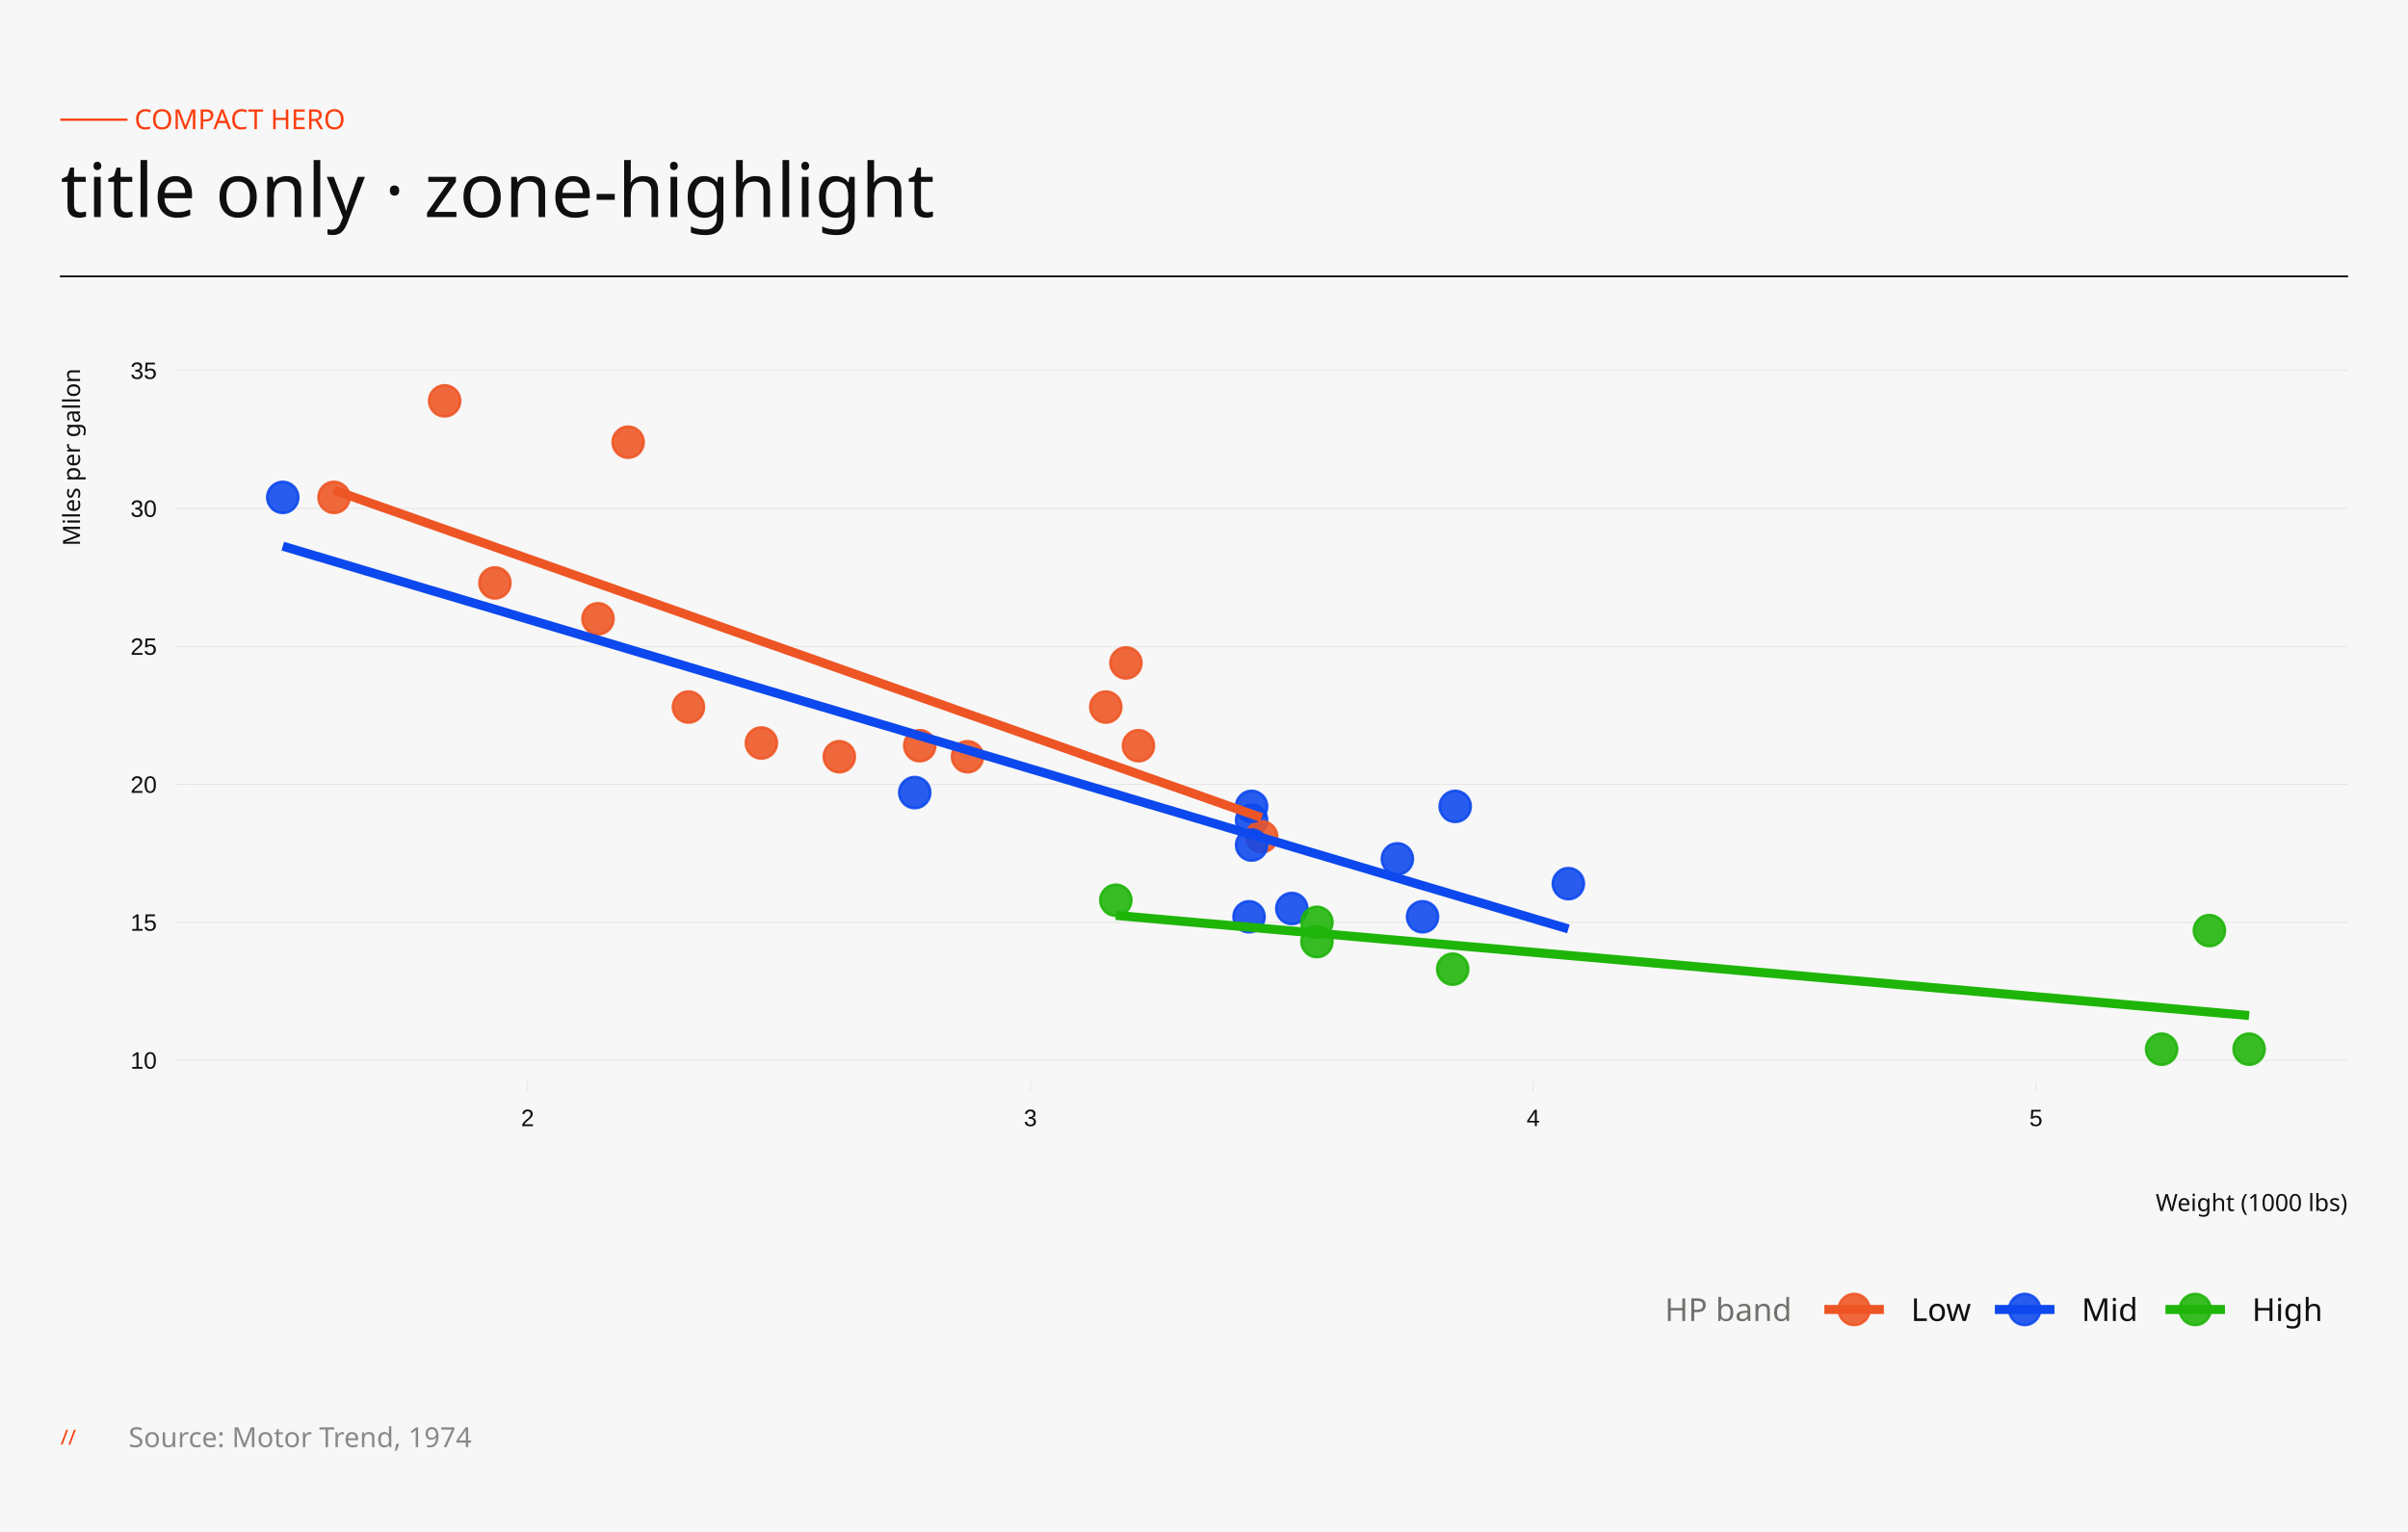
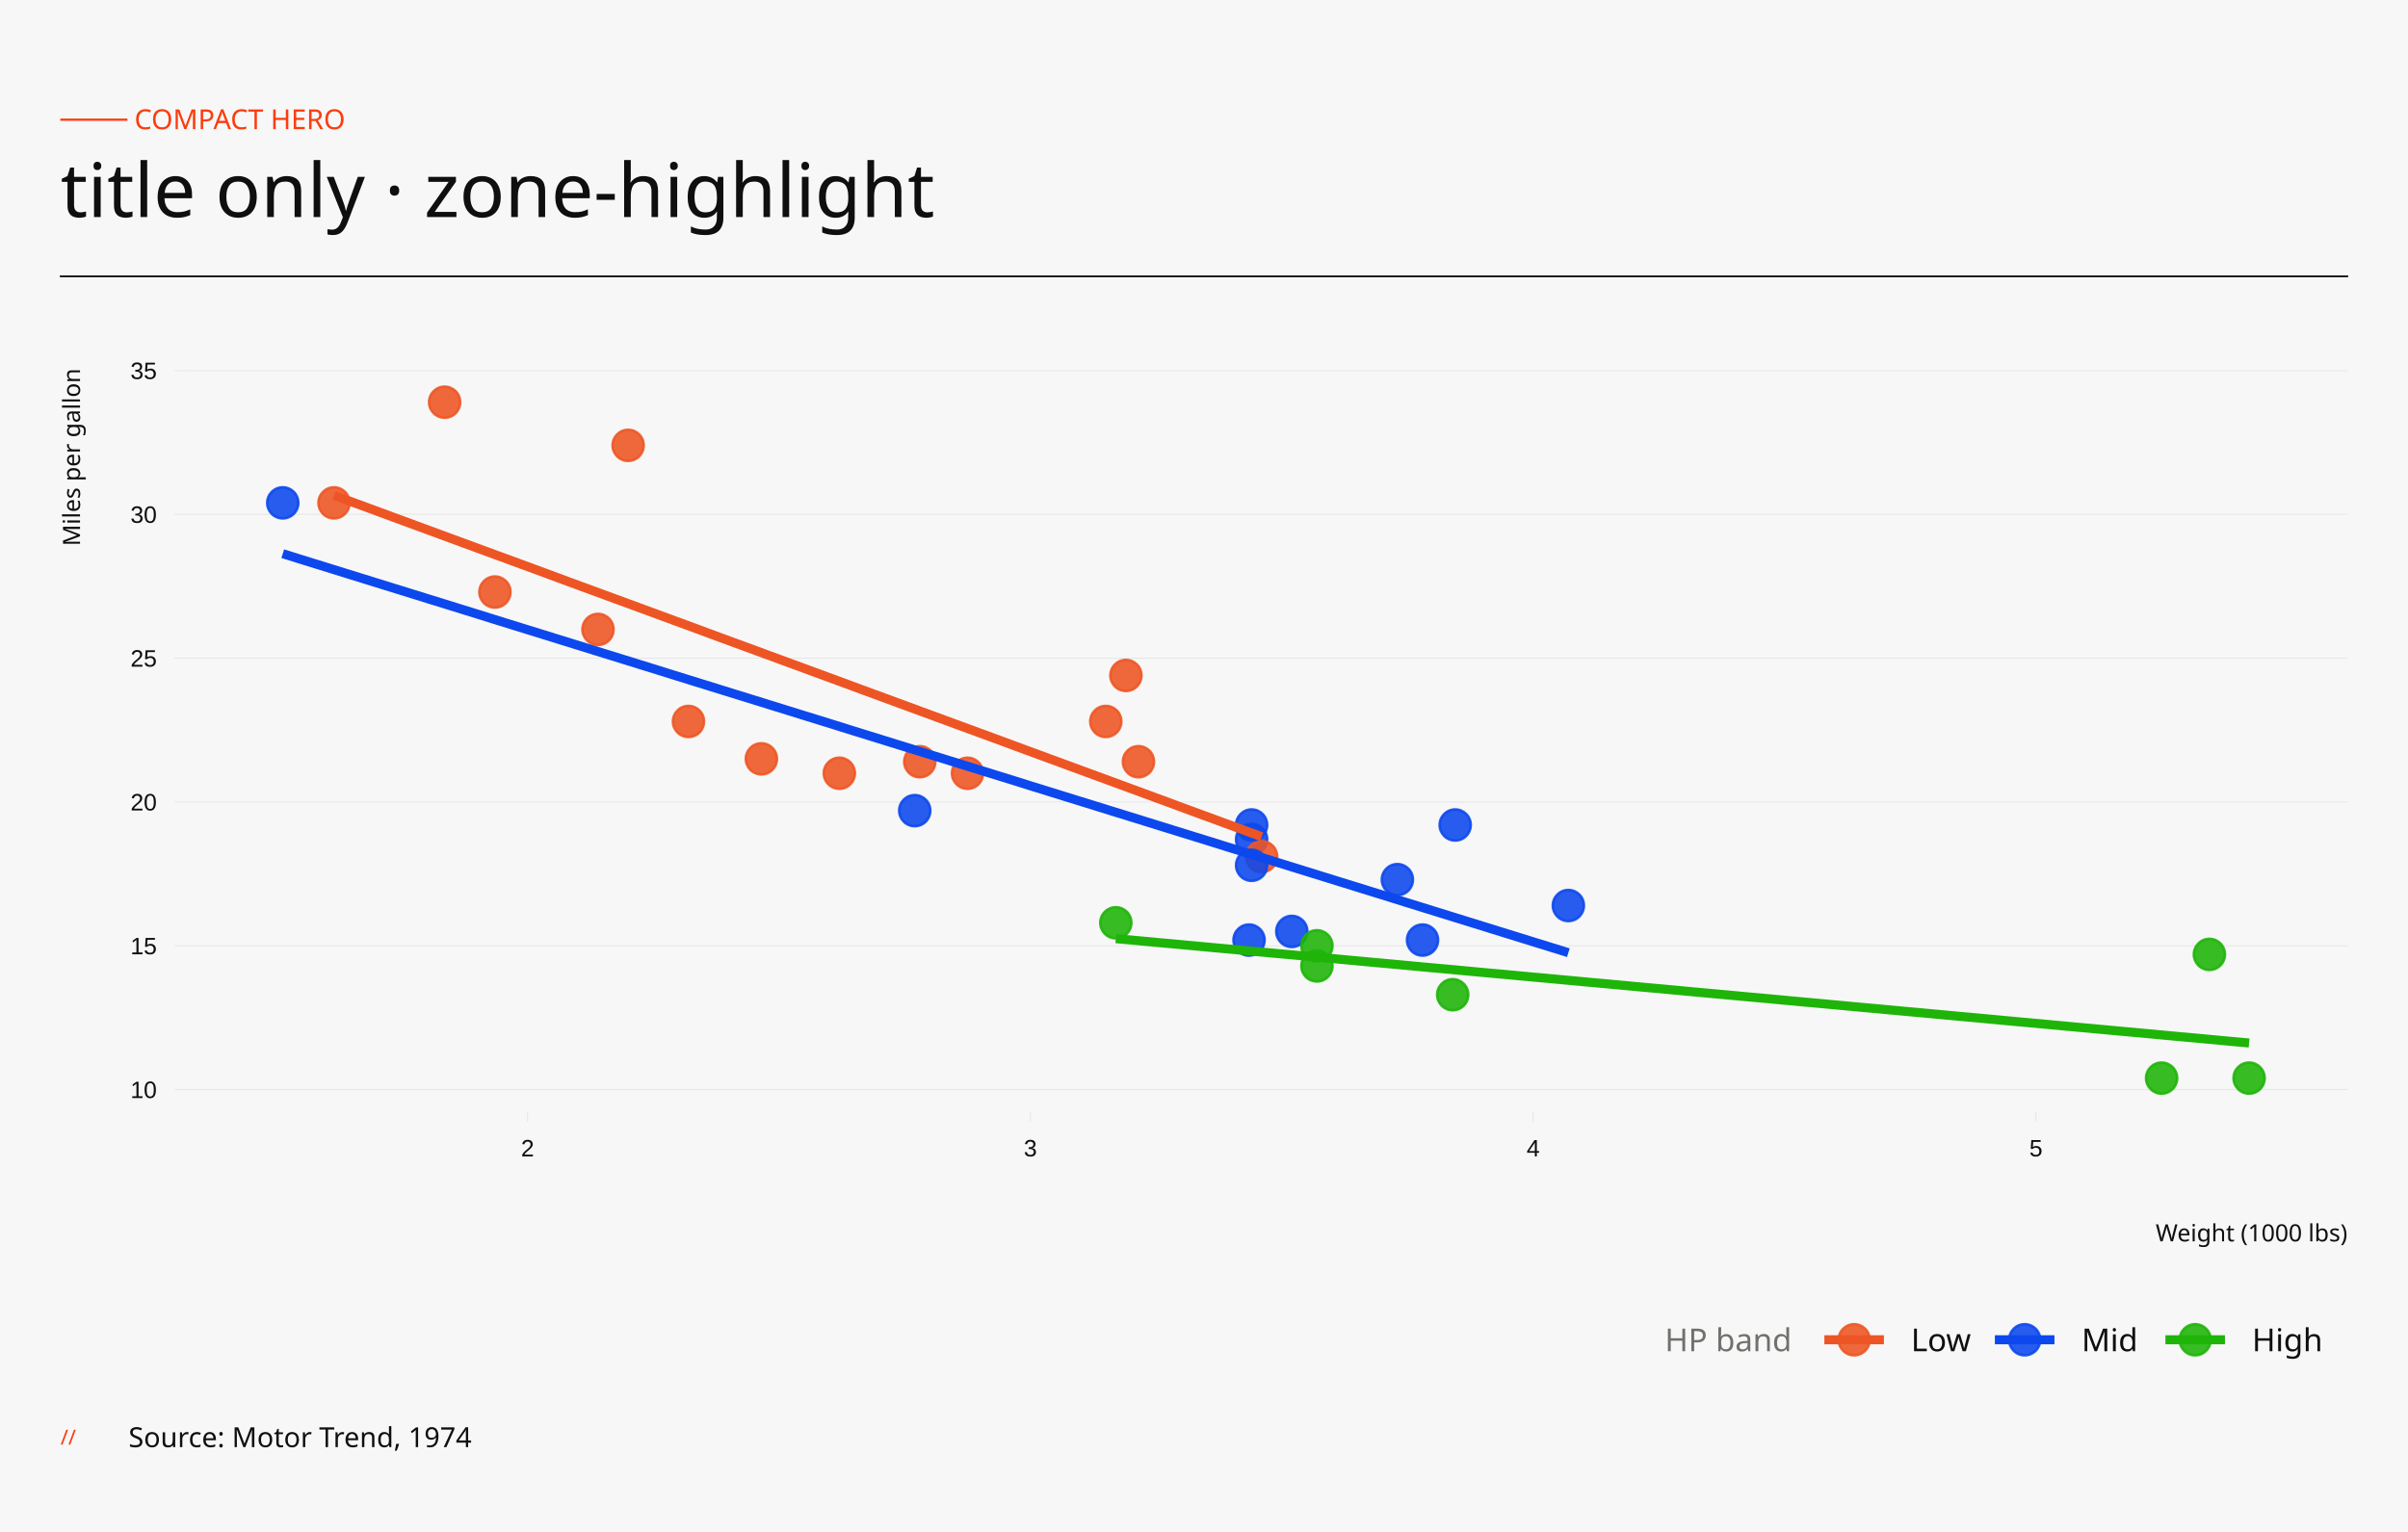
<svg xmlns="http://www.w3.org/2000/svg" width="396.00pt" height="252.00pt" viewBox="0 0 396.00 252.00">
  <g class="svglite">
    <defs>
      <style type="text/css">
    .svglite line, .svglite polyline, .svglite polygon, .svglite path, .svglite rect, .svglite circle {
      fill: none;
      stroke: #000000;
      stroke-linecap: round;
      stroke-linejoin: round;
      stroke-miterlimit: 10.00;
    }
    .svglite text {
      white-space: pre;
    }
    .svglite g.glyphgroup path {
      fill: inherit;
      stroke: none;
    }
  </style>
    </defs>
    <rect width="100%" height="100%" style="stroke: none; fill: none;" />
    <defs>
      <clipPath id="cpMC4wMHwzOTYuMDB8MC4wMHwyNTIuMDA=">
        <rect x="0.00" y="0.00" width="396.00" height="252.00" />
      </clipPath>
    </defs>
    <g clip-path="url(#cpMC4wMHwzOTYuMDB8MC4wMHwyNTIuMDA=)">
      <rect x="0.00" y="0.00" width="396.00" height="252.00" style="stroke-width: 0.63; stroke: none; fill: #F7F7F7;" />
    </g>
    <defs>
-       <clipPath id="cpMzAuMzN8Mzg2LjA0fDYwLjYwfDE3Ny45Mw==">
-         <rect x="30.33" y="60.60" width="355.71" height="117.32" />
+       <clipPath id="cpMzAuMzN8Mzg2LjA0fDYwLjYwfDE4Mi45MQ==">
+         <rect x="30.33" y="60.60" width="355.71" height="122.30" />
      </clipPath>
    </defs>
-     <g clip-path="url(#cpMzAuMzN8Mzg2LjA0fDYwLjYwfDE3Ny45Mw==)">
-       <rect x="30.33" y="60.60" width="355.71" height="117.32" style="stroke-width: 0.63; stroke: none; fill: #F7F7F7;" />
-       <polyline points="30.33,174.41 386.04,174.41 " style="stroke-width: 0.15; stroke: #E4E4E4; stroke-linecap: butt;" />
-       <polyline points="30.33,151.72 386.04,151.72 " style="stroke-width: 0.15; stroke: #E4E4E4; stroke-linecap: butt;" />
-       <polyline points="30.33,129.02 386.04,129.02 " style="stroke-width: 0.15; stroke: #E4E4E4; stroke-linecap: butt;" />
-       <polyline points="30.33,106.33 386.04,106.33 " style="stroke-width: 0.15; stroke: #E4E4E4; stroke-linecap: butt;" />
-       <polyline points="30.33,83.64 386.04,83.64 " style="stroke-width: 0.15; stroke: #E4E4E4; stroke-linecap: butt;" />
-       <polyline points="30.33,60.94 386.04,60.94 " style="stroke-width: 0.15; stroke: #E4E4E4; stroke-linecap: butt;" />
-       <circle cx="138.03" cy="124.48" r="2.56" style="stroke-width: 0.42; stroke: #EE5524; stroke-opacity: 0.88; fill: #EE5524; fill-opacity: 0.88;" />
-       <circle cx="159.11" cy="124.48" r="2.56" style="stroke-width: 0.42; stroke: #EE5524; stroke-opacity: 0.88; fill: #EE5524; fill-opacity: 0.88;" />
-       <circle cx="113.22" cy="116.31" r="2.56" style="stroke-width: 0.42; stroke: #EE5524; stroke-opacity: 0.88; fill: #EE5524; fill-opacity: 0.88;" />
-       <circle cx="187.22" cy="122.67" r="2.56" style="stroke-width: 0.42; stroke: #EE5524; stroke-opacity: 0.88; fill: #EE5524; fill-opacity: 0.88;" />
-       <circle cx="205.83" cy="134.92" r="2.56" style="stroke-width: 0.42; stroke: #0C48ED; stroke-opacity: 0.88; fill: #0C48ED; fill-opacity: 0.88;" />
-       <circle cx="207.48" cy="137.65" r="2.56" style="stroke-width: 0.42; stroke: #EE5524; stroke-opacity: 0.88; fill: #EE5524; fill-opacity: 0.88;" />
-       <circle cx="216.57" cy="154.89" r="2.56" style="stroke-width: 0.42; stroke: #1EB508; stroke-opacity: 0.88; fill: #1EB508; fill-opacity: 0.88;" />
-       <circle cx="185.16" cy="109.05" r="2.56" style="stroke-width: 0.42; stroke: #EE5524; stroke-opacity: 0.88; fill: #EE5524; fill-opacity: 0.88;" />
-       <circle cx="181.85" cy="116.31" r="2.56" style="stroke-width: 0.42; stroke: #EE5524; stroke-opacity: 0.88; fill: #EE5524; fill-opacity: 0.88;" />
-       <circle cx="205.83" cy="132.65" r="2.56" style="stroke-width: 0.42; stroke: #0C48ED; stroke-opacity: 0.88; fill: #0C48ED; fill-opacity: 0.88;" />
-       <circle cx="205.83" cy="139.01" r="2.56" style="stroke-width: 0.42; stroke: #0C48ED; stroke-opacity: 0.88; fill: #0C48ED; fill-opacity: 0.88;" />
-       <circle cx="257.92" cy="145.36" r="2.56" style="stroke-width: 0.42; stroke: #0C48ED; stroke-opacity: 0.88; fill: #0C48ED; fill-opacity: 0.88;" />
-       <circle cx="229.80" cy="141.28" r="2.56" style="stroke-width: 0.42; stroke: #0C48ED; stroke-opacity: 0.88; fill: #0C48ED; fill-opacity: 0.88;" />
-       <circle cx="233.94" cy="150.81" r="2.56" style="stroke-width: 0.42; stroke: #0C48ED; stroke-opacity: 0.88; fill: #0C48ED; fill-opacity: 0.88;" />
-       <circle cx="355.48" cy="172.59" r="2.56" style="stroke-width: 0.42; stroke: #1EB508; stroke-opacity: 0.88; fill: #1EB508; fill-opacity: 0.88;" />
-       <circle cx="369.87" cy="172.59" r="2.56" style="stroke-width: 0.42; stroke: #1EB508; stroke-opacity: 0.88; fill: #1EB508; fill-opacity: 0.88;" />
-       <circle cx="363.34" cy="153.08" r="2.56" style="stroke-width: 0.42; stroke: #1EB508; stroke-opacity: 0.88; fill: #1EB508; fill-opacity: 0.88;" />
-       <circle cx="103.30" cy="72.74" r="2.56" style="stroke-width: 0.42; stroke: #EE5524; stroke-opacity: 0.88; fill: #EE5524; fill-opacity: 0.88;" />
-       <circle cx="54.93" cy="81.82" r="2.56" style="stroke-width: 0.42; stroke: #EE5524; stroke-opacity: 0.88; fill: #EE5524; fill-opacity: 0.88;" />
-       <circle cx="73.12" cy="65.94" r="2.56" style="stroke-width: 0.42; stroke: #EE5524; stroke-opacity: 0.88; fill: #EE5524; fill-opacity: 0.88;" />
-       <circle cx="125.21" cy="122.22" r="2.56" style="stroke-width: 0.42; stroke: #EE5524; stroke-opacity: 0.88; fill: #EE5524; fill-opacity: 0.88;" />
-       <circle cx="212.44" cy="149.45" r="2.56" style="stroke-width: 0.42; stroke: #0C48ED; stroke-opacity: 0.88; fill: #0C48ED; fill-opacity: 0.88;" />
-       <circle cx="205.41" cy="150.81" r="2.56" style="stroke-width: 0.42; stroke: #0C48ED; stroke-opacity: 0.88; fill: #0C48ED; fill-opacity: 0.88;" />
-       <circle cx="238.90" cy="159.43" r="2.56" style="stroke-width: 0.42; stroke: #1EB508; stroke-opacity: 0.88; fill: #1EB508; fill-opacity: 0.88;" />
-       <circle cx="239.31" cy="132.65" r="2.56" style="stroke-width: 0.42; stroke: #0C48ED; stroke-opacity: 0.88; fill: #0C48ED; fill-opacity: 0.88;" />
-       <circle cx="81.39" cy="95.89" r="2.56" style="stroke-width: 0.42; stroke: #EE5524; stroke-opacity: 0.88; fill: #EE5524; fill-opacity: 0.88;" />
-       <circle cx="98.34" cy="101.79" r="2.56" style="stroke-width: 0.42; stroke: #EE5524; stroke-opacity: 0.88; fill: #EE5524; fill-opacity: 0.88;" />
-       <circle cx="46.50" cy="81.82" r="2.56" style="stroke-width: 0.42; stroke: #0C48ED; stroke-opacity: 0.88; fill: #0C48ED; fill-opacity: 0.88;" />
-       <circle cx="183.50" cy="148.09" r="2.56" style="stroke-width: 0.42; stroke: #1EB508; stroke-opacity: 0.88; fill: #1EB508; fill-opacity: 0.88;" />
-       <circle cx="150.43" cy="130.38" r="2.56" style="stroke-width: 0.42; stroke: #0C48ED; stroke-opacity: 0.88; fill: #0C48ED; fill-opacity: 0.88;" />
-       <circle cx="216.57" cy="151.72" r="2.56" style="stroke-width: 0.42; stroke: #1EB508; stroke-opacity: 0.88; fill: #1EB508; fill-opacity: 0.88;" />
-       <circle cx="151.26" cy="122.67" r="2.56" style="stroke-width: 0.42; stroke: #EE5524; stroke-opacity: 0.88; fill: #EE5524; fill-opacity: 0.88;" />
-       <polyline points="54.93,80.64 56.86,81.32 58.79,82.00 60.72,82.69 62.65,83.37 64.59,84.05 66.52,84.73 68.45,85.41 70.38,86.10 72.31,86.78 74.24,87.46 76.17,88.14 78.10,88.82 80.03,89.50 81.96,90.19 83.90,90.87 85.83,91.55 87.76,92.23 89.69,92.91 91.62,93.59 93.55,94.28 95.48,94.96 97.41,95.64 99.34,96.32 101.27,97.00 103.21,97.69 105.14,98.37 107.07,99.05 109.00,99.73 110.93,100.41 112.86,101.09 114.79,101.78 116.72,102.46 118.65,103.14 120.58,103.82 122.52,104.50 124.45,105.19 126.38,105.87 128.31,106.55 130.24,107.23 132.17,107.91 134.10,108.59 136.03,109.28 137.96,109.96 139.89,110.64 141.83,111.32 143.76,112.00 145.69,112.69 147.62,113.37 149.55,114.05 151.48,114.73 153.41,115.41 155.34,116.09 157.27,116.78 159.20,117.46 161.14,118.14 163.07,118.82 165.00,119.50 166.93,120.19 168.86,120.87 170.79,121.55 172.72,122.23 174.65,122.91 176.58,123.59 178.51,124.28 180.45,124.96 182.38,125.64 184.31,126.32 186.24,127.00 188.17,127.69 190.10,128.37 192.03,129.05 193.96,129.73 195.89,130.41 197.82,131.09 199.76,131.78 201.69,132.46 203.62,133.14 205.55,133.82 207.48,134.50 " style="stroke-width: 1.49; stroke: #EE5524; stroke-linecap: butt;" />
-       <polyline points="46.50,89.84 49.17,90.64 51.85,91.44 54.53,92.23 57.20,93.03 59.88,93.83 62.55,94.63 65.23,95.42 67.91,96.22 70.58,97.02 73.26,97.81 75.93,98.61 78.61,99.41 81.29,100.20 83.96,101.00 86.64,101.80 89.32,102.60 91.99,103.39 94.67,104.19 97.34,104.99 100.02,105.78 102.70,106.58 105.37,107.38 108.05,108.17 110.73,108.97 113.40,109.77 116.08,110.57 118.75,111.36 121.43,112.16 124.11,112.96 126.78,113.75 129.46,114.55 132.13,115.35 134.81,116.15 137.49,116.94 140.16,117.74 142.84,118.54 145.52,119.33 148.19,120.13 150.87,120.93 153.54,121.72 156.22,122.52 158.90,123.32 161.57,124.12 164.25,124.91 166.93,125.71 169.60,126.51 172.28,127.30 174.95,128.10 177.63,128.90 180.31,129.70 182.98,130.49 185.66,131.29 188.34,132.09 191.01,132.88 193.69,133.68 196.36,134.48 199.04,135.27 201.72,136.07 204.39,136.87 207.07,137.67 209.74,138.46 212.42,139.26 215.10,140.06 217.77,140.85 220.45,141.65 223.13,142.45 225.80,143.24 228.48,144.04 231.15,144.84 233.83,145.64 236.51,146.43 239.18,147.23 241.86,148.03 244.54,148.82 247.21,149.62 249.89,150.42 252.56,151.22 255.24,152.01 257.92,152.81 " style="stroke-width: 1.49; stroke: #0C48ED; stroke-linecap: butt;" />
-       <polyline points="183.50,150.58 185.86,150.79 188.22,151.00 190.58,151.21 192.94,151.42 195.30,151.63 197.66,151.84 200.02,152.04 202.37,152.25 204.73,152.46 207.09,152.67 209.45,152.88 211.81,153.09 214.17,153.29 216.53,153.50 218.89,153.71 221.25,153.92 223.61,154.13 225.97,154.34 228.32,154.55 230.68,154.75 233.04,154.96 235.40,155.17 237.76,155.38 240.12,155.59 242.48,155.80 244.84,156.00 247.20,156.21 249.56,156.42 251.91,156.63 254.27,156.84 256.63,157.05 258.99,157.26 261.35,157.46 263.71,157.67 266.07,157.88 268.43,158.09 270.79,158.30 273.15,158.51 275.51,158.71 277.86,158.92 280.22,159.13 282.58,159.34 284.94,159.55 287.30,159.76 289.66,159.97 292.02,160.17 294.38,160.38 296.74,160.59 299.10,160.80 301.46,161.01 303.81,161.22 306.17,161.42 308.53,161.63 310.89,161.84 313.25,162.05 315.61,162.26 317.97,162.47 320.33,162.68 322.69,162.88 325.05,163.09 327.41,163.30 329.76,163.51 332.12,163.72 334.48,163.93 336.84,164.13 339.20,164.34 341.56,164.55 343.92,164.76 346.28,164.97 348.64,165.18 351.00,165.39 353.36,165.59 355.71,165.80 358.07,166.01 360.43,166.22 362.79,166.43 365.15,166.64 367.51,166.84 369.87,167.05 " style="stroke-width: 1.49; stroke: #1EB508; stroke-linecap: butt;" />
+     <g clip-path="url(#cpMzAuMzN8Mzg2LjA0fDYwLjYwfDE4Mi45MQ==)">
+       <rect x="30.33" y="60.60" width="355.71" height="122.30" style="stroke-width: 0.63; stroke: none; fill: #F7F7F7;" />
+       <polyline points="30.33,179.24 386.04,179.24 " style="stroke-width: 0.15; stroke: #E4E4E4; stroke-linecap: butt;" />
+       <polyline points="30.33,155.58 386.04,155.58 " style="stroke-width: 0.15; stroke: #E4E4E4; stroke-linecap: butt;" />
+       <polyline points="30.33,131.93 386.04,131.93 " style="stroke-width: 0.15; stroke: #E4E4E4; stroke-linecap: butt;" />
+       <polyline points="30.33,108.27 386.04,108.27 " style="stroke-width: 0.15; stroke: #E4E4E4; stroke-linecap: butt;" />
+       <polyline points="30.33,84.61 386.04,84.61 " style="stroke-width: 0.15; stroke: #E4E4E4; stroke-linecap: butt;" />
+       <polyline points="30.33,60.96 386.04,60.96 " style="stroke-width: 0.15; stroke: #E4E4E4; stroke-linecap: butt;" />
+       <circle cx="138.03" cy="127.20" r="2.56" style="stroke-width: 0.42; stroke: #EE5524; stroke-opacity: 0.88; fill: #EE5524; fill-opacity: 0.88;" />
+       <circle cx="159.11" cy="127.20" r="2.56" style="stroke-width: 0.42; stroke: #EE5524; stroke-opacity: 0.88; fill: #EE5524; fill-opacity: 0.88;" />
+       <circle cx="113.22" cy="118.68" r="2.56" style="stroke-width: 0.42; stroke: #EE5524; stroke-opacity: 0.88; fill: #EE5524; fill-opacity: 0.88;" />
+       <circle cx="187.22" cy="125.30" r="2.56" style="stroke-width: 0.42; stroke: #EE5524; stroke-opacity: 0.88; fill: #EE5524; fill-opacity: 0.88;" />
+       <circle cx="205.83" cy="138.08" r="2.56" style="stroke-width: 0.42; stroke: #0C48ED; stroke-opacity: 0.88; fill: #0C48ED; fill-opacity: 0.88;" />
+       <circle cx="207.48" cy="140.92" r="2.56" style="stroke-width: 0.42; stroke: #EE5524; stroke-opacity: 0.88; fill: #EE5524; fill-opacity: 0.88;" />
+       <circle cx="216.57" cy="158.90" r="2.56" style="stroke-width: 0.42; stroke: #1EB508; stroke-opacity: 0.88; fill: #1EB508; fill-opacity: 0.88;" />
+       <circle cx="185.16" cy="111.11" r="2.56" style="stroke-width: 0.42; stroke: #EE5524; stroke-opacity: 0.88; fill: #EE5524; fill-opacity: 0.88;" />
+       <circle cx="181.85" cy="118.68" r="2.56" style="stroke-width: 0.42; stroke: #EE5524; stroke-opacity: 0.88; fill: #EE5524; fill-opacity: 0.88;" />
+       <circle cx="205.83" cy="135.71" r="2.56" style="stroke-width: 0.42; stroke: #0C48ED; stroke-opacity: 0.88; fill: #0C48ED; fill-opacity: 0.88;" />
+       <circle cx="205.83" cy="142.34" r="2.56" style="stroke-width: 0.42; stroke: #0C48ED; stroke-opacity: 0.88; fill: #0C48ED; fill-opacity: 0.88;" />
+       <circle cx="257.92" cy="148.96" r="2.56" style="stroke-width: 0.42; stroke: #0C48ED; stroke-opacity: 0.88; fill: #0C48ED; fill-opacity: 0.88;" />
+       <circle cx="229.80" cy="144.70" r="2.56" style="stroke-width: 0.42; stroke: #0C48ED; stroke-opacity: 0.88; fill: #0C48ED; fill-opacity: 0.88;" />
+       <circle cx="233.94" cy="154.64" r="2.56" style="stroke-width: 0.42; stroke: #0C48ED; stroke-opacity: 0.88; fill: #0C48ED; fill-opacity: 0.88;" />
+       <circle cx="355.48" cy="177.35" r="2.56" style="stroke-width: 0.42; stroke: #1EB508; stroke-opacity: 0.88; fill: #1EB508; fill-opacity: 0.88;" />
+       <circle cx="369.87" cy="177.35" r="2.56" style="stroke-width: 0.42; stroke: #1EB508; stroke-opacity: 0.88; fill: #1EB508; fill-opacity: 0.88;" />
+       <circle cx="363.34" cy="157.00" r="2.56" style="stroke-width: 0.42; stroke: #1EB508; stroke-opacity: 0.88; fill: #1EB508; fill-opacity: 0.88;" />
+       <circle cx="103.30" cy="73.26" r="2.56" style="stroke-width: 0.42; stroke: #EE5524; stroke-opacity: 0.88; fill: #EE5524; fill-opacity: 0.88;" />
+       <circle cx="54.93" cy="82.72" r="2.56" style="stroke-width: 0.42; stroke: #EE5524; stroke-opacity: 0.88; fill: #EE5524; fill-opacity: 0.88;" />
+       <circle cx="73.12" cy="66.16" r="2.56" style="stroke-width: 0.42; stroke: #EE5524; stroke-opacity: 0.88; fill: #EE5524; fill-opacity: 0.88;" />
+       <circle cx="125.21" cy="124.83" r="2.56" style="stroke-width: 0.42; stroke: #EE5524; stroke-opacity: 0.88; fill: #EE5524; fill-opacity: 0.88;" />
+       <circle cx="212.44" cy="153.22" r="2.56" style="stroke-width: 0.42; stroke: #0C48ED; stroke-opacity: 0.88; fill: #0C48ED; fill-opacity: 0.88;" />
+       <circle cx="205.41" cy="154.64" r="2.56" style="stroke-width: 0.42; stroke: #0C48ED; stroke-opacity: 0.88; fill: #0C48ED; fill-opacity: 0.88;" />
+       <circle cx="238.90" cy="163.63" r="2.56" style="stroke-width: 0.42; stroke: #1EB508; stroke-opacity: 0.88; fill: #1EB508; fill-opacity: 0.88;" />
+       <circle cx="239.31" cy="135.71" r="2.56" style="stroke-width: 0.42; stroke: #0C48ED; stroke-opacity: 0.88; fill: #0C48ED; fill-opacity: 0.88;" />
+       <circle cx="81.39" cy="97.39" r="2.56" style="stroke-width: 0.42; stroke: #EE5524; stroke-opacity: 0.88; fill: #EE5524; fill-opacity: 0.88;" />
+       <circle cx="98.34" cy="103.54" r="2.56" style="stroke-width: 0.42; stroke: #EE5524; stroke-opacity: 0.88; fill: #EE5524; fill-opacity: 0.88;" />
+       <circle cx="46.50" cy="82.72" r="2.56" style="stroke-width: 0.42; stroke: #0C48ED; stroke-opacity: 0.88; fill: #0C48ED; fill-opacity: 0.88;" />
+       <circle cx="183.50" cy="151.80" r="2.56" style="stroke-width: 0.42; stroke: #1EB508; stroke-opacity: 0.88; fill: #1EB508; fill-opacity: 0.88;" />
+       <circle cx="150.43" cy="133.35" r="2.56" style="stroke-width: 0.42; stroke: #0C48ED; stroke-opacity: 0.88; fill: #0C48ED; fill-opacity: 0.88;" />
+       <circle cx="216.57" cy="155.58" r="2.56" style="stroke-width: 0.42; stroke: #1EB508; stroke-opacity: 0.88; fill: #1EB508; fill-opacity: 0.88;" />
+       <circle cx="151.26" cy="125.30" r="2.56" style="stroke-width: 0.42; stroke: #EE5524; stroke-opacity: 0.88; fill: #EE5524; fill-opacity: 0.88;" />
+       <polyline points="54.93,81.49 56.86,82.20 58.79,82.91 60.72,83.62 62.65,84.33 64.59,85.05 66.52,85.76 68.45,86.47 70.38,87.18 72.31,87.89 74.24,88.60 76.17,89.31 78.10,90.02 80.03,90.73 81.96,91.44 83.90,92.15 85.83,92.86 87.76,93.57 89.69,94.28 91.62,95.00 93.55,95.71 95.48,96.42 97.41,97.13 99.34,97.84 101.27,98.55 103.21,99.26 105.14,99.97 107.07,100.68 109.00,101.39 110.93,102.10 112.86,102.81 114.79,103.52 116.72,104.24 118.65,104.95 120.58,105.66 122.52,106.37 124.45,107.08 126.38,107.79 128.31,108.50 130.24,109.21 132.17,109.92 134.10,110.63 136.03,111.34 137.96,112.05 139.89,112.76 141.83,113.48 143.76,114.19 145.69,114.90 147.62,115.61 149.55,116.32 151.48,117.03 153.41,117.74 155.34,118.45 157.27,119.16 159.20,119.87 161.14,120.58 163.07,121.29 165.00,122.00 166.93,122.72 168.86,123.43 170.79,124.14 172.72,124.85 174.65,125.56 176.58,126.27 178.51,126.98 180.45,127.69 182.38,128.40 184.31,129.11 186.24,129.82 188.17,130.53 190.10,131.24 192.03,131.95 193.96,132.67 195.89,133.38 197.82,134.09 199.76,134.80 201.69,135.51 203.62,136.22 205.55,136.93 207.48,137.64 " style="stroke-width: 1.49; stroke: #EE5524; stroke-linecap: butt;" />
+       <polyline points="46.50,91.08 49.17,91.92 51.85,92.75 54.53,93.58 57.20,94.41 59.88,95.24 62.55,96.07 65.23,96.90 67.91,97.73 70.58,98.56 73.26,99.39 75.93,100.22 78.61,101.05 81.29,101.89 83.96,102.72 86.64,103.55 89.32,104.38 91.99,105.21 94.67,106.04 97.34,106.87 100.02,107.70 102.70,108.53 105.37,109.36 108.05,110.19 110.73,111.03 113.40,111.86 116.08,112.69 118.75,113.52 121.43,114.35 124.11,115.18 126.78,116.01 129.46,116.84 132.13,117.67 134.81,118.50 137.49,119.33 140.16,120.17 142.84,121.00 145.52,121.83 148.19,122.66 150.87,123.49 153.54,124.32 156.22,125.15 158.90,125.98 161.57,126.81 164.25,127.64 166.93,128.47 169.60,129.31 172.28,130.14 174.95,130.97 177.63,131.80 180.31,132.63 182.98,133.46 185.66,134.29 188.34,135.12 191.01,135.95 193.69,136.78 196.36,137.61 199.04,138.44 201.72,139.28 204.39,140.11 207.07,140.94 209.74,141.77 212.42,142.60 215.10,143.43 217.77,144.26 220.45,145.09 223.13,145.92 225.80,146.75 228.48,147.58 231.15,148.42 233.83,149.25 236.51,150.08 239.18,150.91 241.86,151.74 244.54,152.57 247.21,153.40 249.89,154.23 252.56,155.06 255.24,155.89 257.92,156.72 " style="stroke-width: 1.49; stroke: #0C48ED; stroke-linecap: butt;" />
+       <polyline points="183.50,154.41 185.86,154.62 188.22,154.84 190.58,155.06 192.94,155.27 195.30,155.49 197.66,155.71 200.02,155.93 202.37,156.14 204.73,156.36 207.09,156.58 209.45,156.80 211.81,157.01 214.17,157.23 216.53,157.45 218.89,157.66 221.25,157.88 223.61,158.10 225.97,158.32 228.32,158.53 230.68,158.75 233.04,158.97 235.40,159.19 237.76,159.40 240.12,159.62 242.48,159.84 244.84,160.06 247.20,160.27 249.56,160.49 251.91,160.71 254.27,160.92 256.63,161.14 258.99,161.36 261.35,161.58 263.71,161.79 266.07,162.01 268.43,162.23 270.79,162.45 273.15,162.66 275.51,162.88 277.86,163.10 280.22,163.32 282.58,163.53 284.94,163.75 287.30,163.97 289.66,164.18 292.02,164.40 294.38,164.62 296.74,164.84 299.10,165.05 301.46,165.27 303.81,165.49 306.17,165.71 308.53,165.92 310.89,166.14 313.25,166.36 315.61,166.57 317.97,166.79 320.33,167.01 322.69,167.23 325.05,167.44 327.41,167.66 329.76,167.88 332.12,168.10 334.48,168.31 336.84,168.53 339.20,168.75 341.56,168.97 343.92,169.18 346.28,169.40 348.64,169.62 351.00,169.83 353.36,170.05 355.71,170.27 358.07,170.49 360.43,170.70 362.79,170.92 365.15,171.14 367.51,171.36 369.87,171.57 " style="stroke-width: 1.49; stroke: #1EB508; stroke-linecap: butt;" />
    </g>
    <g clip-path="url(#cpMC4wMHwzOTYuMDB8MC4wMHwyNTIuMDA=)">
-       <text x="25.79" y="175.80" text-anchor="end" style="font-size: 3.90px;fill: #0F0F0F; font-family: &quot;Arial&quot;;" textLength="4.31px" lengthAdjust="spacingAndGlyphs">10</text>
-       <text x="25.79" y="153.11" text-anchor="end" style="font-size: 3.90px;fill: #0F0F0F; font-family: &quot;Arial&quot;;" textLength="4.31px" lengthAdjust="spacingAndGlyphs">15</text>
-       <text x="25.79" y="130.42" text-anchor="end" style="font-size: 3.90px;fill: #0F0F0F; font-family: &quot;Arial&quot;;" textLength="4.31px" lengthAdjust="spacingAndGlyphs">20</text>
-       <text x="25.79" y="107.72" text-anchor="end" style="font-size: 3.90px;fill: #0F0F0F; font-family: &quot;Arial&quot;;" textLength="4.31px" lengthAdjust="spacingAndGlyphs">25</text>
-       <text x="25.79" y="85.03" text-anchor="end" style="font-size: 3.90px;fill: #0F0F0F; font-family: &quot;Arial&quot;;" textLength="4.31px" lengthAdjust="spacingAndGlyphs">30</text>
-       <text x="25.79" y="62.34" text-anchor="end" style="font-size: 3.90px;fill: #0F0F0F; font-family: &quot;Arial&quot;;" textLength="4.31px" lengthAdjust="spacingAndGlyphs">35</text>
-       <polyline points="28.71,174.41 30.33,174.41 " style="stroke-width: 0.15; stroke: #E4E4E4; stroke-linecap: butt;" />
-       <polyline points="28.71,151.72 30.33,151.72 " style="stroke-width: 0.15; stroke: #E4E4E4; stroke-linecap: butt;" />
-       <polyline points="28.71,129.02 30.33,129.02 " style="stroke-width: 0.15; stroke: #E4E4E4; stroke-linecap: butt;" />
-       <polyline points="28.71,106.33 30.33,106.33 " style="stroke-width: 0.15; stroke: #E4E4E4; stroke-linecap: butt;" />
-       <polyline points="28.71,83.64 30.33,83.64 " style="stroke-width: 0.15; stroke: #E4E4E4; stroke-linecap: butt;" />
-       <polyline points="28.71,60.94 30.33,60.94 " style="stroke-width: 0.15; stroke: #E4E4E4; stroke-linecap: butt;" />
-       <polyline points="86.76,179.55 86.76,177.93 " style="stroke-width: 0.15; stroke: #E4E4E4; stroke-linecap: butt;" />
-       <polyline points="169.45,179.55 169.45,177.93 " style="stroke-width: 0.15; stroke: #E4E4E4; stroke-linecap: butt;" />
-       <polyline points="252.13,179.55 252.13,177.93 " style="stroke-width: 0.15; stroke: #E4E4E4; stroke-linecap: butt;" />
-       <polyline points="334.81,179.55 334.81,177.93 " style="stroke-width: 0.15; stroke: #E4E4E4; stroke-linecap: butt;" />
-       <text x="86.76" y="185.25" text-anchor="middle" style="font-size: 3.90px;fill: #0F0F0F; font-family: &quot;Arial&quot;;" textLength="2.16px" lengthAdjust="spacingAndGlyphs">2</text>
-       <text x="169.45" y="185.25" text-anchor="middle" style="font-size: 3.90px;fill: #0F0F0F; font-family: &quot;Arial&quot;;" textLength="2.16px" lengthAdjust="spacingAndGlyphs">3</text>
-       <text x="252.13" y="185.25" text-anchor="middle" style="font-size: 3.90px;fill: #0F0F0F; font-family: &quot;Arial&quot;;" textLength="2.16px" lengthAdjust="spacingAndGlyphs">4</text>
-       <text x="334.81" y="185.25" text-anchor="middle" style="font-size: 3.90px;fill: #0F0F0F; font-family: &quot;Arial&quot;;" textLength="2.16px" lengthAdjust="spacingAndGlyphs">5</text>
-       <text x="386.04" y="199.22" text-anchor="end" style="font-size: 3.90px; font-weight: 100;fill: #0F0F0F; font-family: &quot;JetBrains Mono&quot;;" textLength="39.58px" lengthAdjust="spacingAndGlyphs">Weight (1000 lbs)</text>
+       <text x="25.79" y="180.63" text-anchor="end" style="font-size: 3.90px;fill: #0F0F0F; font-family: &quot;Arial&quot;;" textLength="4.31px" lengthAdjust="spacingAndGlyphs">10</text>
+       <text x="25.79" y="156.98" text-anchor="end" style="font-size: 3.90px;fill: #0F0F0F; font-family: &quot;Arial&quot;;" textLength="4.31px" lengthAdjust="spacingAndGlyphs">15</text>
+       <text x="25.79" y="133.32" text-anchor="end" style="font-size: 3.90px;fill: #0F0F0F; font-family: &quot;Arial&quot;;" textLength="4.31px" lengthAdjust="spacingAndGlyphs">20</text>
+       <text x="25.79" y="109.66" text-anchor="end" style="font-size: 3.90px;fill: #0F0F0F; font-family: &quot;Arial&quot;;" textLength="4.31px" lengthAdjust="spacingAndGlyphs">25</text>
+       <text x="25.79" y="86.01" text-anchor="end" style="font-size: 3.90px;fill: #0F0F0F; font-family: &quot;Arial&quot;;" textLength="4.31px" lengthAdjust="spacingAndGlyphs">30</text>
+       <text x="25.79" y="62.35" text-anchor="end" style="font-size: 3.90px;fill: #0F0F0F; font-family: &quot;Arial&quot;;" textLength="4.31px" lengthAdjust="spacingAndGlyphs">35</text>
+       <polyline points="28.71,179.24 30.33,179.24 " style="stroke-width: 0.15; stroke: #E4E4E4; stroke-linecap: butt;" />
+       <polyline points="28.71,155.58 30.33,155.58 " style="stroke-width: 0.15; stroke: #E4E4E4; stroke-linecap: butt;" />
+       <polyline points="28.71,131.93 30.33,131.93 " style="stroke-width: 0.15; stroke: #E4E4E4; stroke-linecap: butt;" />
+       <polyline points="28.71,108.27 30.33,108.27 " style="stroke-width: 0.15; stroke: #E4E4E4; stroke-linecap: butt;" />
+       <polyline points="28.71,84.61 30.33,84.61 " style="stroke-width: 0.15; stroke: #E4E4E4; stroke-linecap: butt;" />
+       <polyline points="28.71,60.96 30.33,60.96 " style="stroke-width: 0.15; stroke: #E4E4E4; stroke-linecap: butt;" />
+       <polyline points="86.76,184.53 86.76,182.91 " style="stroke-width: 0.15; stroke: #E4E4E4; stroke-linecap: butt;" />
+       <polyline points="169.45,184.53 169.45,182.91 " style="stroke-width: 0.15; stroke: #E4E4E4; stroke-linecap: butt;" />
+       <polyline points="252.13,184.53 252.13,182.91 " style="stroke-width: 0.15; stroke: #E4E4E4; stroke-linecap: butt;" />
+       <polyline points="334.81,184.53 334.81,182.91 " style="stroke-width: 0.15; stroke: #E4E4E4; stroke-linecap: butt;" />
+       <text x="86.76" y="190.23" text-anchor="middle" style="font-size: 3.90px;fill: #0F0F0F; font-family: &quot;Arial&quot;;" textLength="2.16px" lengthAdjust="spacingAndGlyphs">2</text>
+       <text x="169.45" y="190.23" text-anchor="middle" style="font-size: 3.90px;fill: #0F0F0F; font-family: &quot;Arial&quot;;" textLength="2.16px" lengthAdjust="spacingAndGlyphs">3</text>
+       <text x="252.13" y="190.23" text-anchor="middle" style="font-size: 3.90px;fill: #0F0F0F; font-family: &quot;Arial&quot;;" textLength="2.16px" lengthAdjust="spacingAndGlyphs">4</text>
+       <text x="334.81" y="190.23" text-anchor="middle" style="font-size: 3.90px;fill: #0F0F0F; font-family: &quot;Arial&quot;;" textLength="2.16px" lengthAdjust="spacingAndGlyphs">5</text>
+       <text x="386.04" y="204.20" text-anchor="end" style="font-size: 3.90px; font-weight: 100;fill: #0F0F0F; font-family: &quot;JetBrains Mono&quot;;" textLength="39.58px" lengthAdjust="spacingAndGlyphs">Weight (1000 lbs)</text>
      <text transform="translate(13.16,60.60) rotate(-90)" text-anchor="end" style="font-size: 3.90px; font-weight: 100;fill: #0F0F0F; font-family: &quot;JetBrains Mono&quot;;" textLength="37.25px" lengthAdjust="spacingAndGlyphs">Miles per gallon</text>
-       <rect x="270.56" y="206.05" width="115.48" height="18.72" style="stroke-width: 0.75; stroke: none;" />
-       <rect x="270.56" y="206.05" width="115.48" height="18.72" style="stroke-width: 0.63; stroke: none; fill: #F7F7F7;" />
-       <text x="273.79" y="217.30" style="font-size: 5.20px;fill: #71706C; font-family: &quot;JetBrains Mono&quot;;" textLength="21.77px" lengthAdjust="spacingAndGlyphs">HP band</text>
-       <rect x="298.80" y="209.29" width="12.24" height="12.24" style="stroke-width: 0.63; stroke: none; fill: #F7F7F7;" />
-       <circle cx="304.92" cy="215.41" r="2.56" style="stroke-width: 0.42; stroke: #EE5524; stroke-opacity: 0.88; fill: #EE5524; fill-opacity: 0.88;" />
-       <line x1="300.02" y1="215.41" x2="309.81" y2="215.41" style="stroke-width: 1.49; stroke: #EE5524; stroke-linecap: butt;" />
-       <rect x="326.84" y="209.29" width="12.24" height="12.24" style="stroke-width: 0.63; stroke: none; fill: #F7F7F7;" />
-       <circle cx="332.96" cy="215.41" r="2.56" style="stroke-width: 0.42; stroke: #0C48ED; stroke-opacity: 0.88; fill: #0C48ED; fill-opacity: 0.88;" />
-       <line x1="328.06" y1="215.41" x2="337.86" y2="215.41" style="stroke-width: 1.49; stroke: #0C48ED; stroke-linecap: butt;" />
-       <rect x="354.88" y="209.29" width="12.24" height="12.24" style="stroke-width: 0.63; stroke: none; fill: #F7F7F7;" />
-       <circle cx="361.00" cy="215.41" r="2.56" style="stroke-width: 0.42; stroke: #1EB508; stroke-opacity: 0.88; fill: #1EB508; fill-opacity: 0.88;" />
-       <line x1="356.11" y1="215.41" x2="365.90" y2="215.41" style="stroke-width: 1.49; stroke: #1EB508; stroke-linecap: butt;" />
-       <text x="314.27" y="217.30" style="font-size: 5.20px;fill: #0F0F0F; font-family: &quot;JetBrains Mono&quot;;" textLength="9.33px" lengthAdjust="spacingAndGlyphs">Low</text>
-       <text x="342.32" y="217.30" style="font-size: 5.20px;fill: #0F0F0F; font-family: &quot;JetBrains Mono&quot;;" textLength="9.33px" lengthAdjust="spacingAndGlyphs">Mid</text>
-       <text x="370.36" y="217.30" style="font-size: 5.20px;fill: #0F0F0F; font-family: &quot;JetBrains Mono&quot;;" textLength="12.44px" lengthAdjust="spacingAndGlyphs">High</text>
+       <rect x="270.56" y="211.03" width="115.48" height="18.72" style="stroke-width: 0.75; stroke: none;" />
+       <rect x="270.56" y="211.03" width="115.48" height="18.72" style="stroke-width: 0.63; stroke: none; fill: #F7F7F7;" />
+       <text x="273.79" y="222.28" style="font-size: 5.20px;fill: #71706C; font-family: &quot;JetBrains Mono&quot;;" textLength="21.77px" lengthAdjust="spacingAndGlyphs">HP band</text>
+       <rect x="298.80" y="214.27" width="12.24" height="12.24" style="stroke-width: 0.63; stroke: none; fill: #F7F7F7;" />
+       <circle cx="304.92" cy="220.39" r="2.56" style="stroke-width: 0.42; stroke: #EE5524; stroke-opacity: 0.88; fill: #EE5524; fill-opacity: 0.88;" />
+       <line x1="300.02" y1="220.39" x2="309.81" y2="220.39" style="stroke-width: 1.49; stroke: #EE5524; stroke-linecap: butt;" />
+       <rect x="326.84" y="214.27" width="12.24" height="12.24" style="stroke-width: 0.63; stroke: none; fill: #F7F7F7;" />
+       <circle cx="332.96" cy="220.39" r="2.56" style="stroke-width: 0.42; stroke: #0C48ED; stroke-opacity: 0.88; fill: #0C48ED; fill-opacity: 0.88;" />
+       <line x1="328.06" y1="220.39" x2="337.86" y2="220.39" style="stroke-width: 1.49; stroke: #0C48ED; stroke-linecap: butt;" />
+       <rect x="354.88" y="214.27" width="12.24" height="12.24" style="stroke-width: 0.63; stroke: none; fill: #F7F7F7;" />
+       <circle cx="361.00" cy="220.39" r="2.56" style="stroke-width: 0.42; stroke: #1EB508; stroke-opacity: 0.88; fill: #1EB508; fill-opacity: 0.88;" />
+       <line x1="356.11" y1="220.39" x2="365.90" y2="220.39" style="stroke-width: 1.49; stroke: #1EB508; stroke-linecap: butt;" />
+       <text x="314.27" y="222.28" style="font-size: 5.20px;fill: #0F0F0F; font-family: &quot;JetBrains Mono&quot;;" textLength="9.33px" lengthAdjust="spacingAndGlyphs">Low</text>
+       <text x="342.32" y="222.28" style="font-size: 5.20px;fill: #0F0F0F; font-family: &quot;JetBrains Mono&quot;;" textLength="9.33px" lengthAdjust="spacingAndGlyphs">Mid</text>
+       <text x="370.36" y="222.28" style="font-size: 5.20px;fill: #0F0F0F; font-family: &quot;JetBrains Mono&quot;;" textLength="12.44px" lengthAdjust="spacingAndGlyphs">High</text>
      <text x="9.96" y="35.70" style="font-size: 12.35px;fill: #0F0F0F; font-family: &quot;Archivo&quot;;" textLength="131.84px" lengthAdjust="spacingAndGlyphs">title only · zone-highlight</text>
      <text x="9.96" y="21.25" style="font-size: 4.55px;fill: #FB3D0E; font-family: &quot;JetBrains Mono&quot;;" textLength="46.48px" lengthAdjust="spacingAndGlyphs">──── COMPACT HERO</text>
      <polyline points="9.96,45.46 386.04,45.46 " style="stroke-width: 0.30; stroke: #0F0F0F;" />
      <text x="9.96" y="237.63" style="font-size: 3.41px; font-weight: 100;fill: #FB3D0E; font-family: &quot;JetBrains Mono&quot;;" textLength="8.19px" lengthAdjust="spacingAndGlyphs">//  </text>
-       <text x="21.14" y="238.05" style="font-size: 4.55px; font-weight: 100;fill: #888888; font-family: &quot;JetBrains Mono&quot;;" textLength="68.36px" lengthAdjust="spacingAndGlyphs">Source: Motor Trend, 1974</text>
+       <text x="21.14" y="238.05" style="font-size: 4.55px; font-weight: 100;fill: #0F0F0F; font-family: &quot;JetBrains Mono&quot;;" textLength="68.36px" lengthAdjust="spacingAndGlyphs">Source: Motor Trend, 1974</text>
    </g>
  </g>
</svg>
